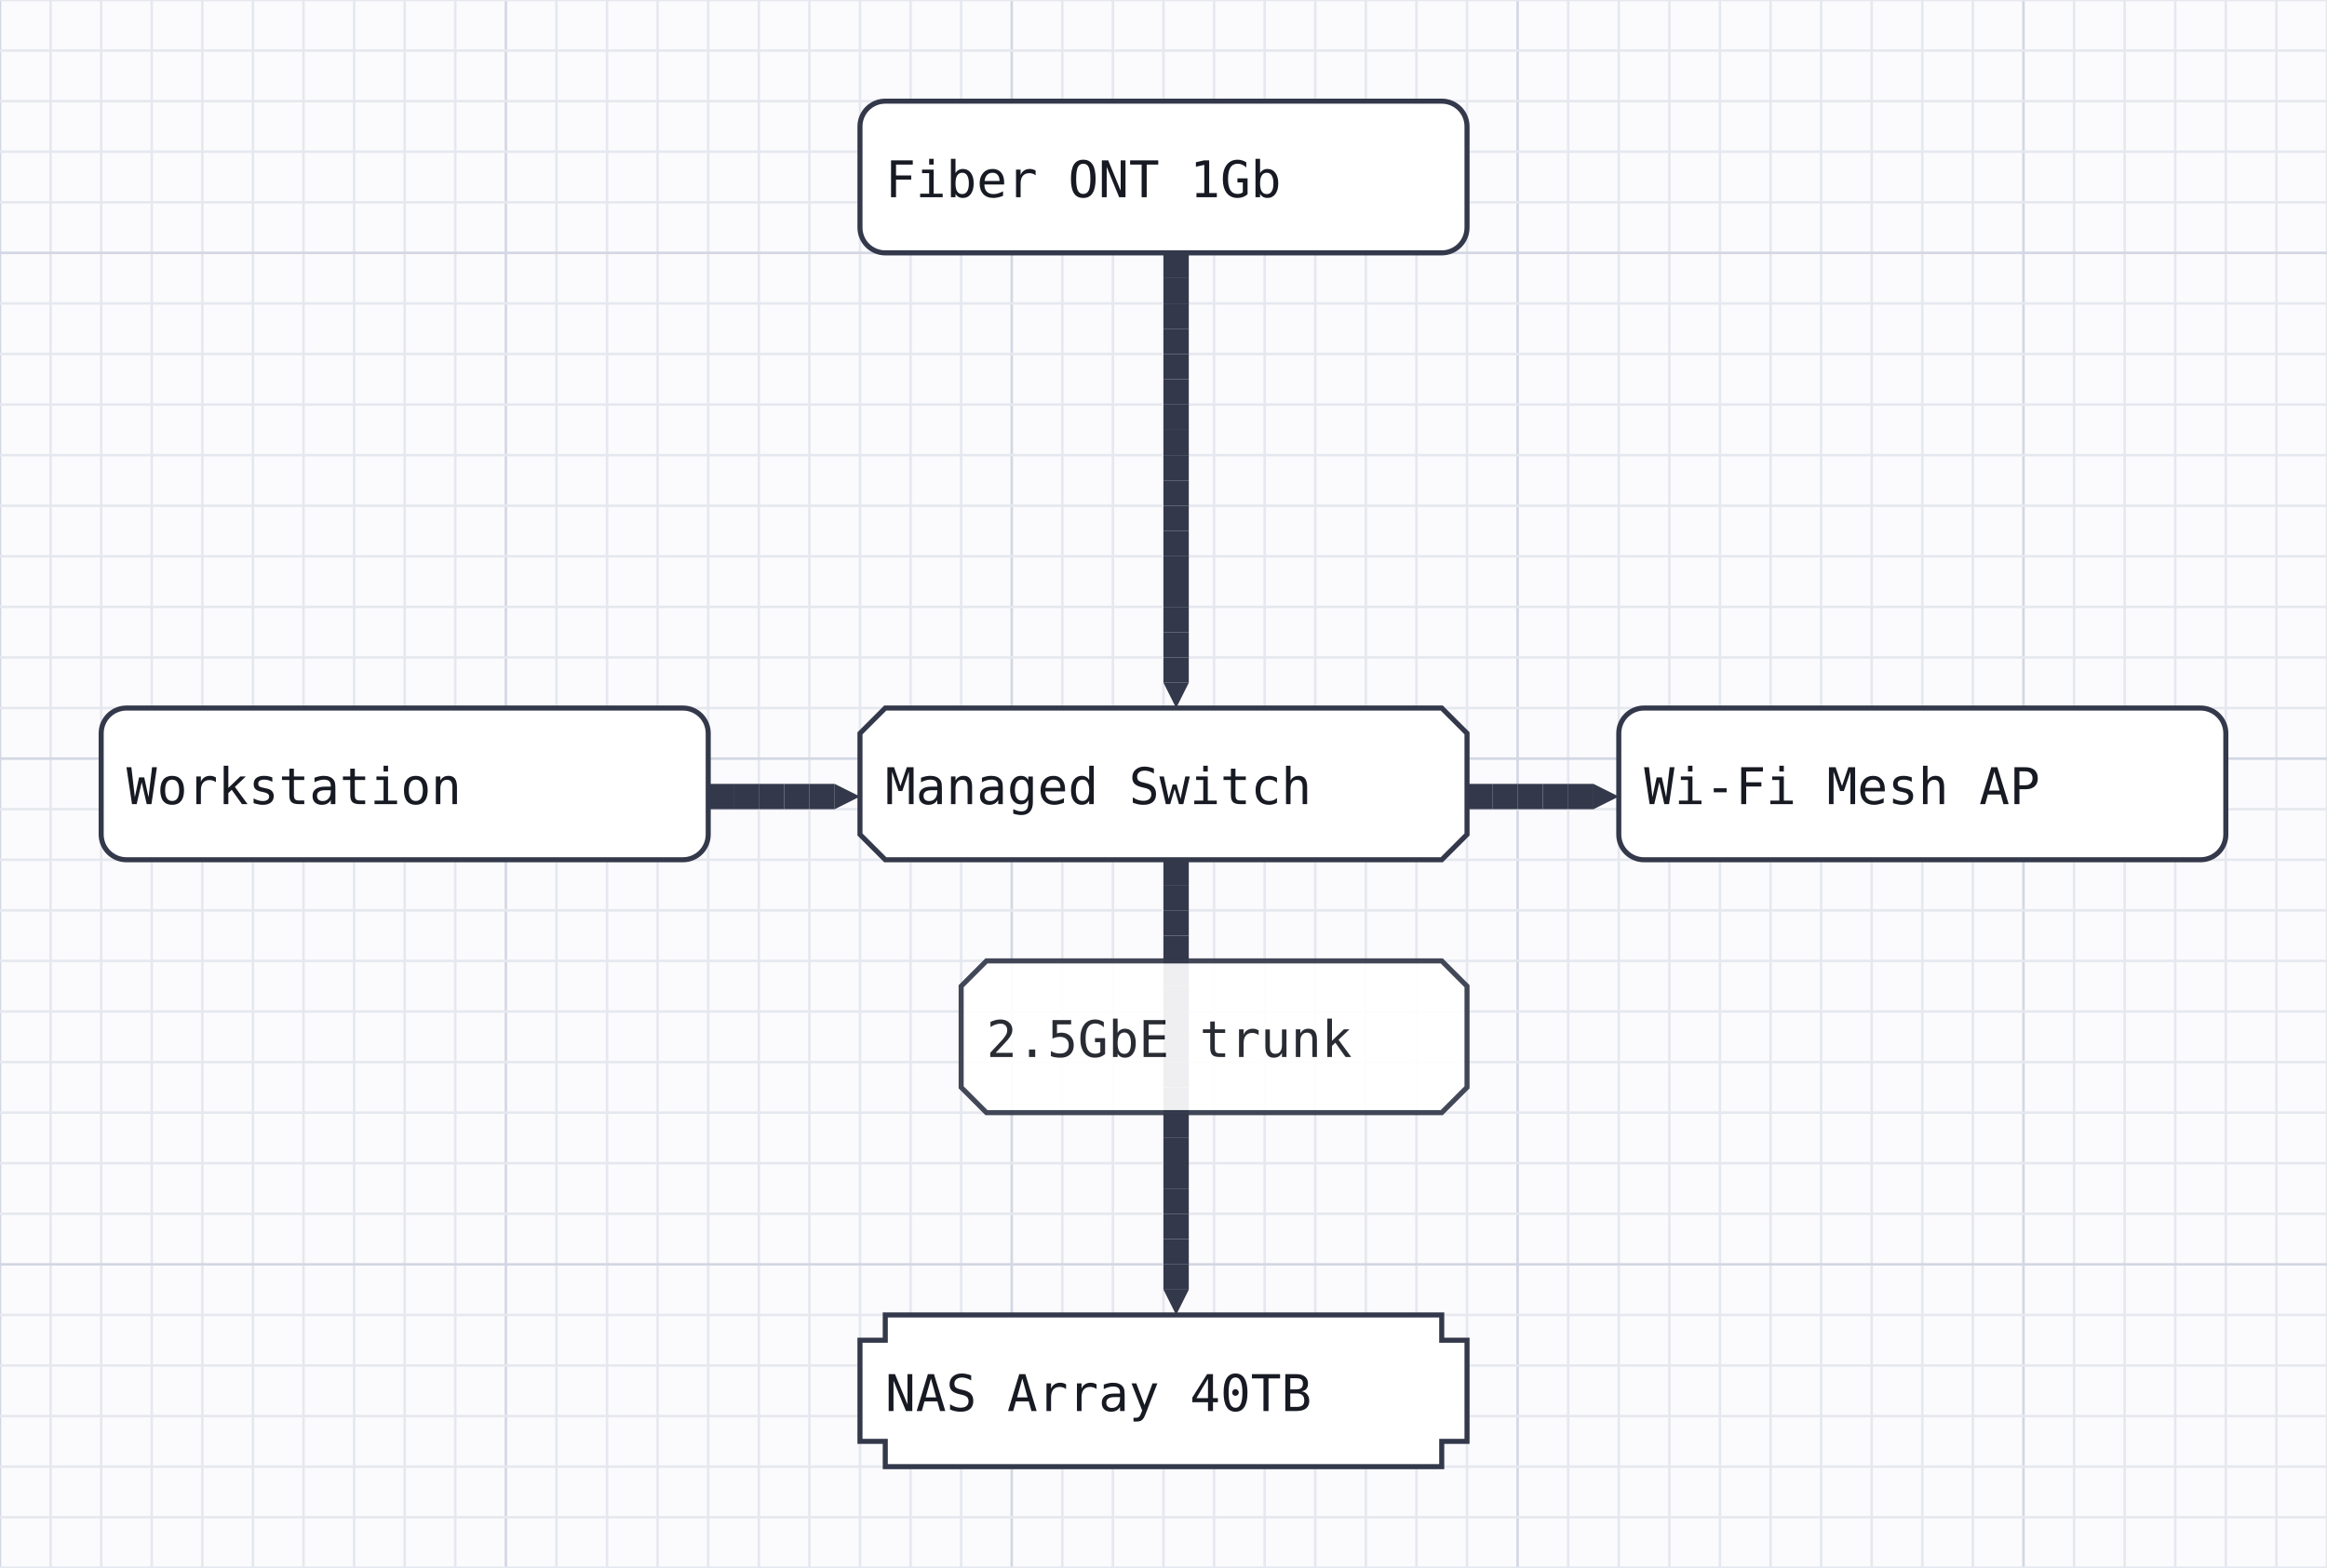
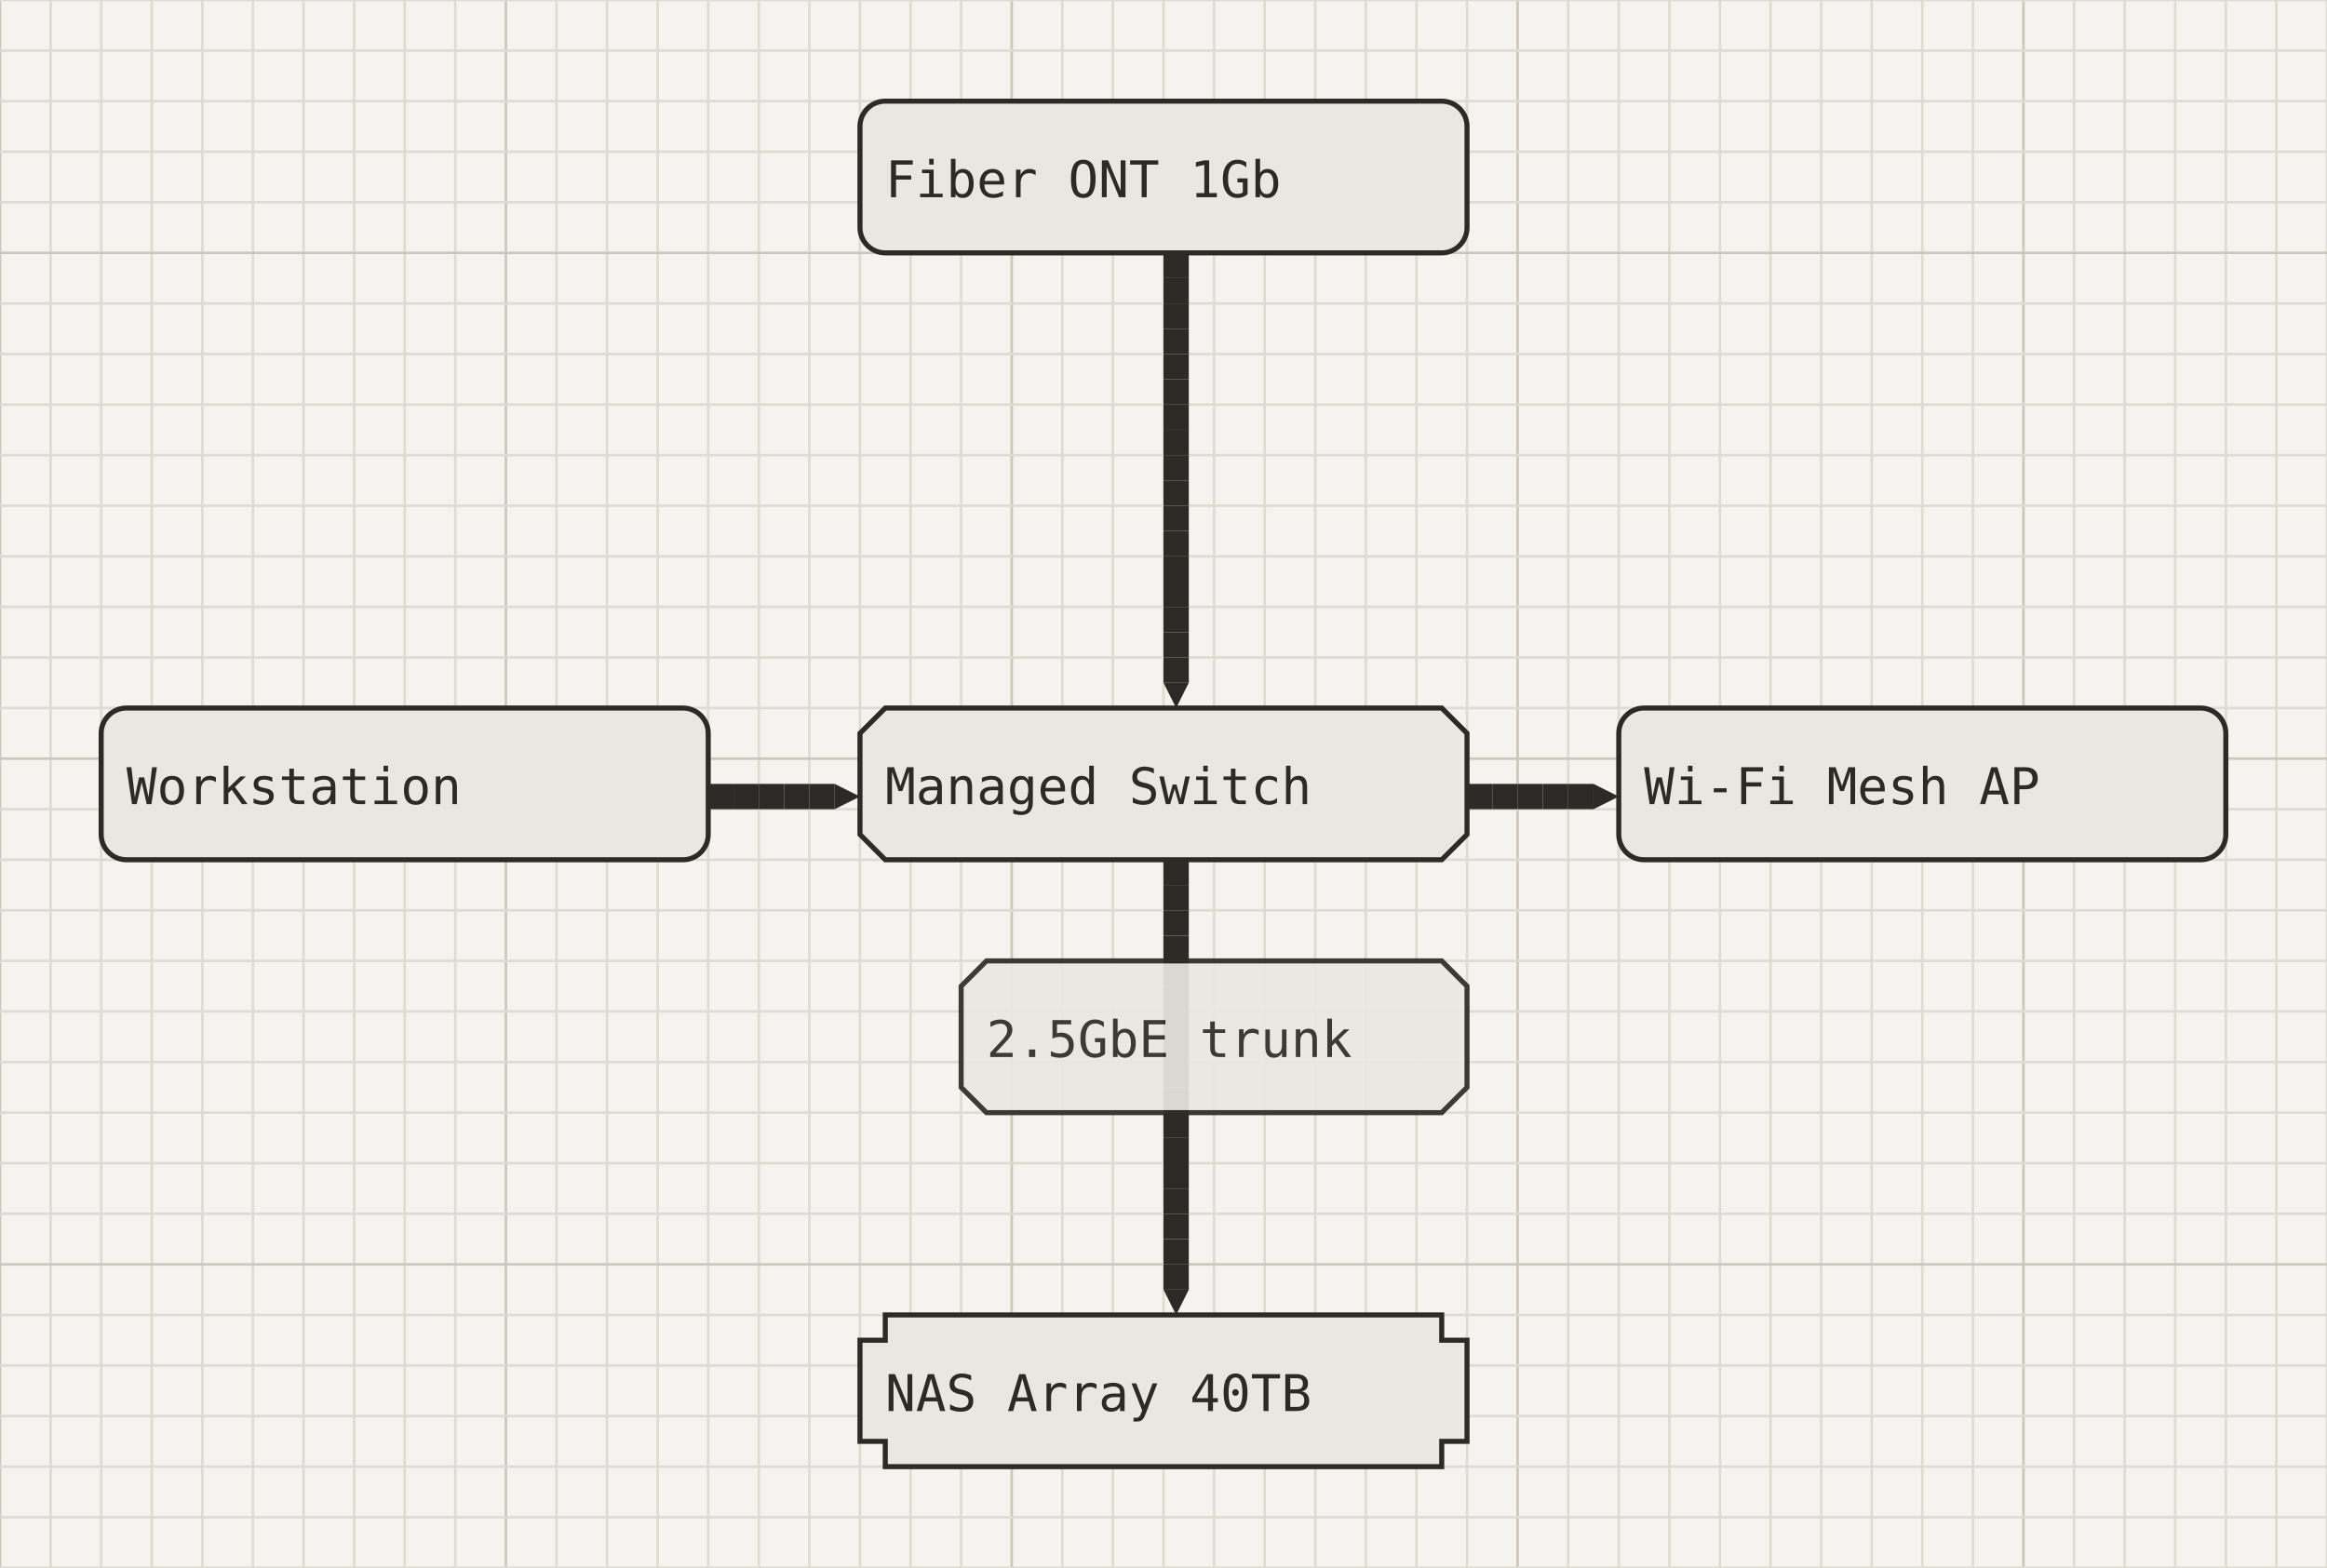
- <svg xmlns="http://www.w3.org/2000/svg" width="460" height="310" viewBox="0 0 460 310" font-family="ui-monospace, SFMono-Regular, &quot;Cascadia Mono&quot;, Menlo, Consolas, monospace">
+ <svg xmlns="http://www.w3.org/2000/svg" width="460" height="310" viewBox="0 0 460 310" font-family="ui-monospace, SFMono-Regular, &quot;Cascadia Mono&quot;, Menlo, Consolas, monospace" role="img" aria-labelledby="tp-title tp-desc">
  <style>
-   .bg { fill: #fbfbfd; }
-   .grid { stroke: #e6e8ef; stroke-width: 0.5; }
-   .grid-major { stroke: #d3d7e3; stroke-width: 0.5; }
-   .box { fill: #ffffff; stroke: #33384a; stroke-width: 1; }
-   .box-label { fill: #171a22; }
-   .stroke { fill: #33384a; }
-   .hop { stroke: #33384a; }
-   .free-text { fill: #171a22; }
-   .hit-S0, .hit-S1 { fill: #d92d20; opacity: 0.28; }
-   .hit-S2 { fill: #dc6803; opacity: 0.24; }
-   .hit-S3 { fill: #2e90fa; opacity: 0.18; }
+   .bg { fill: #f4f3ef; }
+   .grid { stroke: #dedbd3; stroke-width: 0.5; }
+   .grid-major { stroke: #cbc7bd; stroke-width: 0.5; }
+   .box { fill: #e9e7e1; stroke: #2b2a26; stroke-width: 1; }
+   .box-label, .key-title, .key-label { fill: #2b2a26; }
+   .stroke { fill: #2b2a26; }
+   .hop { stroke: #2b2a26; }
+   .free-text { fill: #6b6862; }
+   .hit-S0 { fill: #8a5b56; opacity: 0.30; }
+   .hit-S1 { fill: #96755c; opacity: 0.28; }
+   .hit-S2 { fill: #87805a; opacity: 0.24; }
+   .hit-S3 { fill: #4a6572; opacity: 0.20; }
+   .dimmed { fill: url(#tp-stipple); }
+   .dither-run { fill: #2b2a26; }
+   .simplify-run { fill: #2b2a26; }
  @media (prefers-color-scheme: dark) {
-     .bg { fill: #0e1016; }
-     .grid { stroke: #1d2130; }
-     .grid-major { stroke: #2a3044; }
-     .box { fill: #161a24; stroke: #99a2bd; }
-     .box-label, .free-text { fill: #e8ebf5; }
-     .stroke { fill: #99a2bd; }
-     .hop { stroke: #99a2bd; }
+     .bg { fill: #1a1917; }
+     .grid { stroke: #2e2c28; }
+     .grid-major { stroke: #3d3a35; }
+     .box { fill: #232220; stroke: #dedbd3; }
+     .box-label { fill: #dedbd3; }
+     .free-text { fill: #9a968d; }
+     .stroke { fill: #dedbd3; }
+     .hop { stroke: #dedbd3; }
  }
+ 
</style>
+   <defs>
+     <pattern id="tp-stipple" width="10" height="10" patternUnits="userSpaceOnUse">
+       <rect width="5" height="5" fill="#2b2a26" />
+       <rect x="5" y="5" width="5" height="5" fill="#2b2a26" />
+     </pattern>
+   </defs>
  <rect class="bg" x="0" y="0" width="460" height="310" />
  <g transform="translate(0,-50)">
    <line class="grid" x1="-20" y1="30" x2="-20" y2="380" />
    <line class="grid" x1="-10" y1="30" x2="-10" y2="380" />
    <line class="grid-major" x1="0" y1="30" x2="0" y2="380" />
    <line class="grid" x1="10" y1="30" x2="10" y2="380" />
    <line class="grid" x1="20" y1="30" x2="20" y2="380" />
    <line class="grid" x1="30" y1="30" x2="30" y2="380" />
    <line class="grid" x1="40" y1="30" x2="40" y2="380" />
    <line class="grid" x1="50" y1="30" x2="50" y2="380" />
    <line class="grid" x1="60" y1="30" x2="60" y2="380" />
    <line class="grid" x1="70" y1="30" x2="70" y2="380" />
    <line class="grid" x1="80" y1="30" x2="80" y2="380" />
    <line class="grid" x1="90" y1="30" x2="90" y2="380" />
    <line class="grid-major" x1="100" y1="30" x2="100" y2="380" />
    <line class="grid" x1="110" y1="30" x2="110" y2="380" />
    <line class="grid" x1="120" y1="30" x2="120" y2="380" />
    <line class="grid" x1="130" y1="30" x2="130" y2="380" />
    <line class="grid" x1="140" y1="30" x2="140" y2="380" />
    <line class="grid" x1="150" y1="30" x2="150" y2="380" />
    <line class="grid" x1="160" y1="30" x2="160" y2="380" />
    <line class="grid" x1="170" y1="30" x2="170" y2="380" />
    <line class="grid" x1="180" y1="30" x2="180" y2="380" />
    <line class="grid" x1="190" y1="30" x2="190" y2="380" />
    <line class="grid-major" x1="200" y1="30" x2="200" y2="380" />
    <line class="grid" x1="210" y1="30" x2="210" y2="380" />
    <line class="grid" x1="220" y1="30" x2="220" y2="380" />
    <line class="grid" x1="230" y1="30" x2="230" y2="380" />
    <line class="grid" x1="240" y1="30" x2="240" y2="380" />
    <line class="grid" x1="250" y1="30" x2="250" y2="380" />
    <line class="grid" x1="260" y1="30" x2="260" y2="380" />
    <line class="grid" x1="270" y1="30" x2="270" y2="380" />
    <line class="grid" x1="280" y1="30" x2="280" y2="380" />
    <line class="grid" x1="290" y1="30" x2="290" y2="380" />
    <line class="grid-major" x1="300" y1="30" x2="300" y2="380" />
    <line class="grid" x1="310" y1="30" x2="310" y2="380" />
    <line class="grid" x1="320" y1="30" x2="320" y2="380" />
    <line class="grid" x1="330" y1="30" x2="330" y2="380" />
    <line class="grid" x1="340" y1="30" x2="340" y2="380" />
    <line class="grid" x1="350" y1="30" x2="350" y2="380" />
    <line class="grid" x1="360" y1="30" x2="360" y2="380" />
    <line class="grid" x1="370" y1="30" x2="370" y2="380" />
    <line class="grid" x1="380" y1="30" x2="380" y2="380" />
    <line class="grid" x1="390" y1="30" x2="390" y2="380" />
    <line class="grid-major" x1="400" y1="30" x2="400" y2="380" />
    <line class="grid" x1="410" y1="30" x2="410" y2="380" />
    <line class="grid" x1="420" y1="30" x2="420" y2="380" />
    <line class="grid" x1="430" y1="30" x2="430" y2="380" />
    <line class="grid" x1="440" y1="30" x2="440" y2="380" />
    <line class="grid" x1="450" y1="30" x2="450" y2="380" />
    <line class="grid" x1="460" y1="30" x2="460" y2="380" />
    <line class="grid" x1="470" y1="30" x2="470" y2="380" />
    <line class="grid" x1="480" y1="30" x2="480" y2="380" />
    <line class="grid" x1="-20" y1="30" x2="480" y2="30" />
    <line class="grid" x1="-20" y1="40" x2="480" y2="40" />
    <line class="grid" x1="-20" y1="50" x2="480" y2="50" />
    <line class="grid" x1="-20" y1="60" x2="480" y2="60" />
    <line class="grid" x1="-20" y1="70" x2="480" y2="70" />
    <line class="grid" x1="-20" y1="80" x2="480" y2="80" />
    <line class="grid" x1="-20" y1="90" x2="480" y2="90" />
    <line class="grid-major" x1="-20" y1="100" x2="480" y2="100" />
    <line class="grid" x1="-20" y1="110" x2="480" y2="110" />
    <line class="grid" x1="-20" y1="120" x2="480" y2="120" />
    <line class="grid" x1="-20" y1="130" x2="480" y2="130" />
    <line class="grid" x1="-20" y1="140" x2="480" y2="140" />
    <line class="grid" x1="-20" y1="150" x2="480" y2="150" />
    <line class="grid" x1="-20" y1="160" x2="480" y2="160" />
    <line class="grid" x1="-20" y1="170" x2="480" y2="170" />
    <line class="grid" x1="-20" y1="180" x2="480" y2="180" />
    <line class="grid" x1="-20" y1="190" x2="480" y2="190" />
    <line class="grid-major" x1="-20" y1="200" x2="480" y2="200" />
    <line class="grid" x1="-20" y1="210" x2="480" y2="210" />
    <line class="grid" x1="-20" y1="220" x2="480" y2="220" />
    <line class="grid" x1="-20" y1="230" x2="480" y2="230" />
    <line class="grid" x1="-20" y1="240" x2="480" y2="240" />
    <line class="grid" x1="-20" y1="250" x2="480" y2="250" />
    <line class="grid" x1="-20" y1="260" x2="480" y2="260" />
    <line class="grid" x1="-20" y1="270" x2="480" y2="270" />
    <line class="grid" x1="-20" y1="280" x2="480" y2="280" />
    <line class="grid" x1="-20" y1="290" x2="480" y2="290" />
    <line class="grid-major" x1="-20" y1="300" x2="480" y2="300" />
    <line class="grid" x1="-20" y1="310" x2="480" y2="310" />
    <line class="grid" x1="-20" y1="320" x2="480" y2="320" />
    <line class="grid" x1="-20" y1="330" x2="480" y2="330" />
    <line class="grid" x1="-20" y1="340" x2="480" y2="340" />
    <line class="grid" x1="-20" y1="350" x2="480" y2="350" />
    <line class="grid" x1="-20" y1="360" x2="480" y2="360" />
    <line class="grid" x1="-20" y1="370" x2="480" y2="370" />
    <line class="grid" x1="-20" y1="380" x2="480" y2="380" />
  </g>
  <g transform="translate(0,-50)">
    <g data-page="base" data-z="0" opacity="1">
-       <path class="box" d="M175,70 H285 A5,5 0 0 1 290,75 V95 A5,5 0 0 1 285,100 H175 A5,5 0 0 1 170,95 V75 A5,5 0 0 1 175,70 Z" data-id="ont" />
-       <text class="box-label" x="175" y="89" font-size="10" textLength="78" lengthAdjust="spacingAndGlyphs" xml:space="preserve">Fiber ONT 1Gb</text>
-       <path class="box" d="M175,190 H285 L290,195 V215 L285,220 H175 L170,215 V195 Z" data-id="switch" />
-       <text class="box-label" x="175" y="209" font-size="10" textLength="84" lengthAdjust="spacingAndGlyphs" xml:space="preserve">Managed Switch</text>
-       <path class="box" d="M175,310 H285 V315 H290 V335 H285 V340 H175 V335 H170 V315 H175 Z" data-id="nas" />
-       <text class="box-label" x="175" y="329" font-size="10" textLength="84" lengthAdjust="spacingAndGlyphs" xml:space="preserve">NAS Array 40TB</text>
-       <path class="box" d="M25,190 H135 A5,5 0 0 1 140,195 V215 A5,5 0 0 1 135,220 H25 A5,5 0 0 1 20,215 V195 A5,5 0 0 1 25,190 Z" data-id="desk" />
-       <text class="box-label" x="25" y="209" font-size="10" textLength="66" lengthAdjust="spacingAndGlyphs" xml:space="preserve">Workstation</text>
-       <path class="box" d="M325,190 H435 A5,5 0 0 1 440,195 V215 A5,5 0 0 1 435,220 H325 A5,5 0 0 1 320,215 V195 A5,5 0 0 1 325,190 Z" data-id="mesh" />
-       <text class="box-label" x="325" y="209" font-size="10" textLength="78" lengthAdjust="spacingAndGlyphs" xml:space="preserve">Wi-Fi Mesh AP</text>
-       <g data-id="ont-switch" data-kind="path">
-         <rect class="stroke" x="230" y="100" width="5" height="5" />
-         <rect class="stroke" x="230" y="105" width="5" height="5" />
-         <rect class="stroke" x="230" y="110" width="5" height="5" />
-         <rect class="stroke" x="230" y="115" width="5" height="5" />
-         <rect class="stroke" x="230" y="120" width="5" height="5" />
-         <rect class="stroke" x="230" y="125" width="5" height="5" />
-         <rect class="stroke" x="230" y="130" width="5" height="5" />
-         <rect class="stroke" x="230" y="135" width="5" height="5" />
-         <rect class="stroke" x="230" y="140" width="5" height="5" />
-         <rect class="stroke" x="230" y="145" width="5" height="5" />
-         <rect class="stroke" x="230" y="150" width="5" height="5" />
-         <rect class="stroke" x="230" y="155" width="5" height="5" />
-         <rect class="stroke" x="230" y="160" width="5" height="5" />
-         <rect class="stroke" x="230" y="165" width="5" height="5" />
-         <rect class="stroke" x="230" y="170" width="5" height="5" />
-         <rect class="stroke" x="230" y="175" width="5" height="5" />
-         <rect class="stroke" x="230" y="180" width="5" height="5" />
-         <path class="stroke" d="M230,185 L232.5,190 L235,185 Z" />
-       </g>
-       <g data-id="switch-nas" data-kind="path">
-         <rect class="stroke" x="230" y="220" width="5" height="5" />
-         <rect class="stroke" x="230" y="225" width="5" height="5" />
-         <rect class="stroke" x="230" y="230" width="5" height="5" />
-         <rect class="stroke" x="230" y="235" width="5" height="5" />
-         <rect class="stroke" x="230" y="240" width="5" height="5" />
-         <rect class="stroke" x="230" y="245" width="5" height="5" />
-         <rect class="stroke" x="230" y="250" width="5" height="5" />
-         <rect class="stroke" x="230" y="255" width="5" height="5" />
-         <rect class="stroke" x="230" y="260" width="5" height="5" />
-         <rect class="stroke" x="230" y="265" width="5" height="5" />
-         <rect class="stroke" x="230" y="270" width="5" height="5" />
-         <rect class="stroke" x="230" y="275" width="5" height="5" />
-         <rect class="stroke" x="230" y="280" width="5" height="5" />
-         <rect class="stroke" x="230" y="285" width="5" height="5" />
-         <rect class="stroke" x="230" y="290" width="5" height="5" />
-         <rect class="stroke" x="230" y="295" width="5" height="5" />
-         <rect class="stroke" x="230" y="300" width="5" height="5" />
-         <path class="stroke" d="M230,305 L232.5,310 L235,305 Z" />
-       </g>
-       <g data-id="desk-switch" data-kind="path">
-         <rect class="stroke" x="140" y="205" width="5" height="5" />
-         <rect class="stroke" x="145" y="205" width="5" height="5" />
-         <rect class="stroke" x="150" y="205" width="5" height="5" />
-         <rect class="stroke" x="155" y="205" width="5" height="5" />
-         <rect class="stroke" x="160" y="205" width="5" height="5" />
-         <path class="stroke" d="M165,205 L170,207.5 L165,210 Z" />
-       </g>
-       <g data-id="switch-mesh" data-kind="path">
-         <rect class="stroke" x="290" y="205" width="5" height="5" />
-         <rect class="stroke" x="295" y="205" width="5" height="5" />
-         <rect class="stroke" x="300" y="205" width="5" height="5" />
-         <rect class="stroke" x="305" y="205" width="5" height="5" />
-         <rect class="stroke" x="310" y="205" width="5" height="5" />
-         <path class="stroke" d="M315,205 L320,207.5 L315,210 Z" />
+       <g data-element="ont" role="group" aria-label="box ont: Fiber ONT 1Gb">
+         <path class="box" d="M175,70 H285 A5,5 0 0 1 290,75 V95 A5,5 0 0 1 285,100 H175 A5,5 0 0 1 170,95 V75 A5,5 0 0 1 175,70 Z" data-id="ont" />
+         <text class="box-label" x="175" y="89" font-size="10" textLength="78" lengthAdjust="spacingAndGlyphs" xml:space="preserve">Fiber ONT 1Gb</text>
+       </g>
+       <g data-element="switch" role="group" aria-label="box switch: Managed Switch">
+         <path class="box" d="M175,190 H285 L290,195 V215 L285,220 H175 L170,215 V195 Z" data-id="switch" />
+         <text class="box-label" x="175" y="209" font-size="10" textLength="84" lengthAdjust="spacingAndGlyphs" xml:space="preserve">Managed Switch</text>
+       </g>
+       <g data-element="nas" role="group" aria-label="box nas: NAS Array 40TB">
+         <path class="box" d="M175,310 H285 V315 H290 V335 H285 V340 H175 V335 H170 V315 H175 Z" data-id="nas" />
+         <text class="box-label" x="175" y="329" font-size="10" textLength="84" lengthAdjust="spacingAndGlyphs" xml:space="preserve">NAS Array 40TB</text>
+       </g>
+       <g data-element="desk" role="group" aria-label="box desk: Workstation">
+         <path class="box" d="M25,190 H135 A5,5 0 0 1 140,195 V215 A5,5 0 0 1 135,220 H25 A5,5 0 0 1 20,215 V195 A5,5 0 0 1 25,190 Z" data-id="desk" />
+         <text class="box-label" x="25" y="209" font-size="10" textLength="66" lengthAdjust="spacingAndGlyphs" xml:space="preserve">Workstation</text>
+       </g>
+       <g data-element="mesh" role="group" aria-label="box mesh: Wi-Fi Mesh AP">
+         <path class="box" d="M325,190 H435 A5,5 0 0 1 440,195 V215 A5,5 0 0 1 435,220 H325 A5,5 0 0 1 320,215 V195 A5,5 0 0 1 325,190 Z" data-id="mesh" />
+         <text class="box-label" x="325" y="209" font-size="10" textLength="78" lengthAdjust="spacingAndGlyphs" xml:space="preserve">Wi-Fi Mesh AP</text>
+       </g>
+       <g data-element="ont-switch" role="group" aria-label="path ont-switch">
+         <g data-id="ont-switch" data-kind="path">
+           <rect class="stroke" x="230" y="100" width="5" height="5" />
+           <rect class="stroke" x="230" y="105" width="5" height="5" />
+           <rect class="stroke" x="230" y="110" width="5" height="5" />
+           <rect class="stroke" x="230" y="115" width="5" height="5" />
+           <rect class="stroke" x="230" y="120" width="5" height="5" />
+           <rect class="stroke" x="230" y="125" width="5" height="5" />
+           <rect class="stroke" x="230" y="130" width="5" height="5" />
+           <rect class="stroke" x="230" y="135" width="5" height="5" />
+           <rect class="stroke" x="230" y="140" width="5" height="5" />
+           <rect class="stroke" x="230" y="145" width="5" height="5" />
+           <rect class="stroke" x="230" y="150" width="5" height="5" />
+           <rect class="stroke" x="230" y="155" width="5" height="5" />
+           <rect class="stroke" x="230" y="160" width="5" height="5" />
+           <rect class="stroke" x="230" y="165" width="5" height="5" />
+           <rect class="stroke" x="230" y="170" width="5" height="5" />
+           <rect class="stroke" x="230" y="175" width="5" height="5" />
+           <rect class="stroke" x="230" y="180" width="5" height="5" />
+           <path class="stroke" d="M230,185 L232.5,190 L235,185 Z" />
+         </g>
+       </g>
+       <g data-element="switch-nas" role="group" aria-label="path switch-nas">
+         <g data-id="switch-nas" data-kind="path">
+           <rect class="stroke" x="230" y="220" width="5" height="5" />
+           <rect class="stroke" x="230" y="225" width="5" height="5" />
+           <rect class="stroke" x="230" y="230" width="5" height="5" />
+           <rect class="stroke" x="230" y="235" width="5" height="5" />
+           <rect class="stroke" x="230" y="240" width="5" height="5" />
+           <rect class="stroke" x="230" y="245" width="5" height="5" />
+           <rect class="stroke" x="230" y="250" width="5" height="5" />
+           <rect class="stroke" x="230" y="255" width="5" height="5" />
+           <rect class="stroke" x="230" y="260" width="5" height="5" />
+           <rect class="stroke" x="230" y="265" width="5" height="5" />
+           <rect class="stroke" x="230" y="270" width="5" height="5" />
+           <rect class="stroke" x="230" y="275" width="5" height="5" />
+           <rect class="stroke" x="230" y="280" width="5" height="5" />
+           <rect class="stroke" x="230" y="285" width="5" height="5" />
+           <rect class="stroke" x="230" y="290" width="5" height="5" />
+           <rect class="stroke" x="230" y="295" width="5" height="5" />
+           <rect class="stroke" x="230" y="300" width="5" height="5" />
+           <path class="stroke" d="M230,305 L232.5,310 L235,305 Z" />
+         </g>
+       </g>
+       <g data-element="desk-switch" role="group" aria-label="path desk-switch">
+         <g data-id="desk-switch" data-kind="path">
+           <rect class="stroke" x="140" y="205" width="5" height="5" />
+           <rect class="stroke" x="145" y="205" width="5" height="5" />
+           <rect class="stroke" x="150" y="205" width="5" height="5" />
+           <rect class="stroke" x="155" y="205" width="5" height="5" />
+           <rect class="stroke" x="160" y="205" width="5" height="5" />
+           <path class="stroke" d="M165,205 L170,207.5 L165,210 Z" />
+         </g>
+       </g>
+       <g data-element="switch-mesh" role="group" aria-label="path switch-mesh">
+         <g data-id="switch-mesh" data-kind="path">
+           <rect class="stroke" x="290" y="205" width="5" height="5" />
+           <rect class="stroke" x="295" y="205" width="5" height="5" />
+           <rect class="stroke" x="300" y="205" width="5" height="5" />
+           <rect class="stroke" x="305" y="205" width="5" height="5" />
+           <rect class="stroke" x="310" y="205" width="5" height="5" />
+           <path class="stroke" d="M315,205 L320,207.5 L315,210 Z" />
+         </g>
      </g>
    </g>
    <g data-page="notes" data-z="1" opacity="0.92">
-       <path class="box" d="M195,240 H285 L290,245 V265 L285,270 H195 L190,265 V245 Z" data-id="trunk" />
-       <text class="box-label" x="195" y="259" font-size="10" textLength="72" lengthAdjust="spacingAndGlyphs" xml:space="preserve">2.5GbE trunk</text>
+       <g data-element="trunk" role="group" aria-label="box trunk: 2.5GbE trunk">
+         <path class="box" d="M195,240 H285 L290,245 V265 L285,270 H195 L190,265 V245 Z" data-id="trunk" />
+         <text class="box-label" x="195" y="259" font-size="10" textLength="72" lengthAdjust="spacingAndGlyphs" xml:space="preserve">2.5GbE trunk</text>
+       </g>
    </g>
  </g>
</svg>
